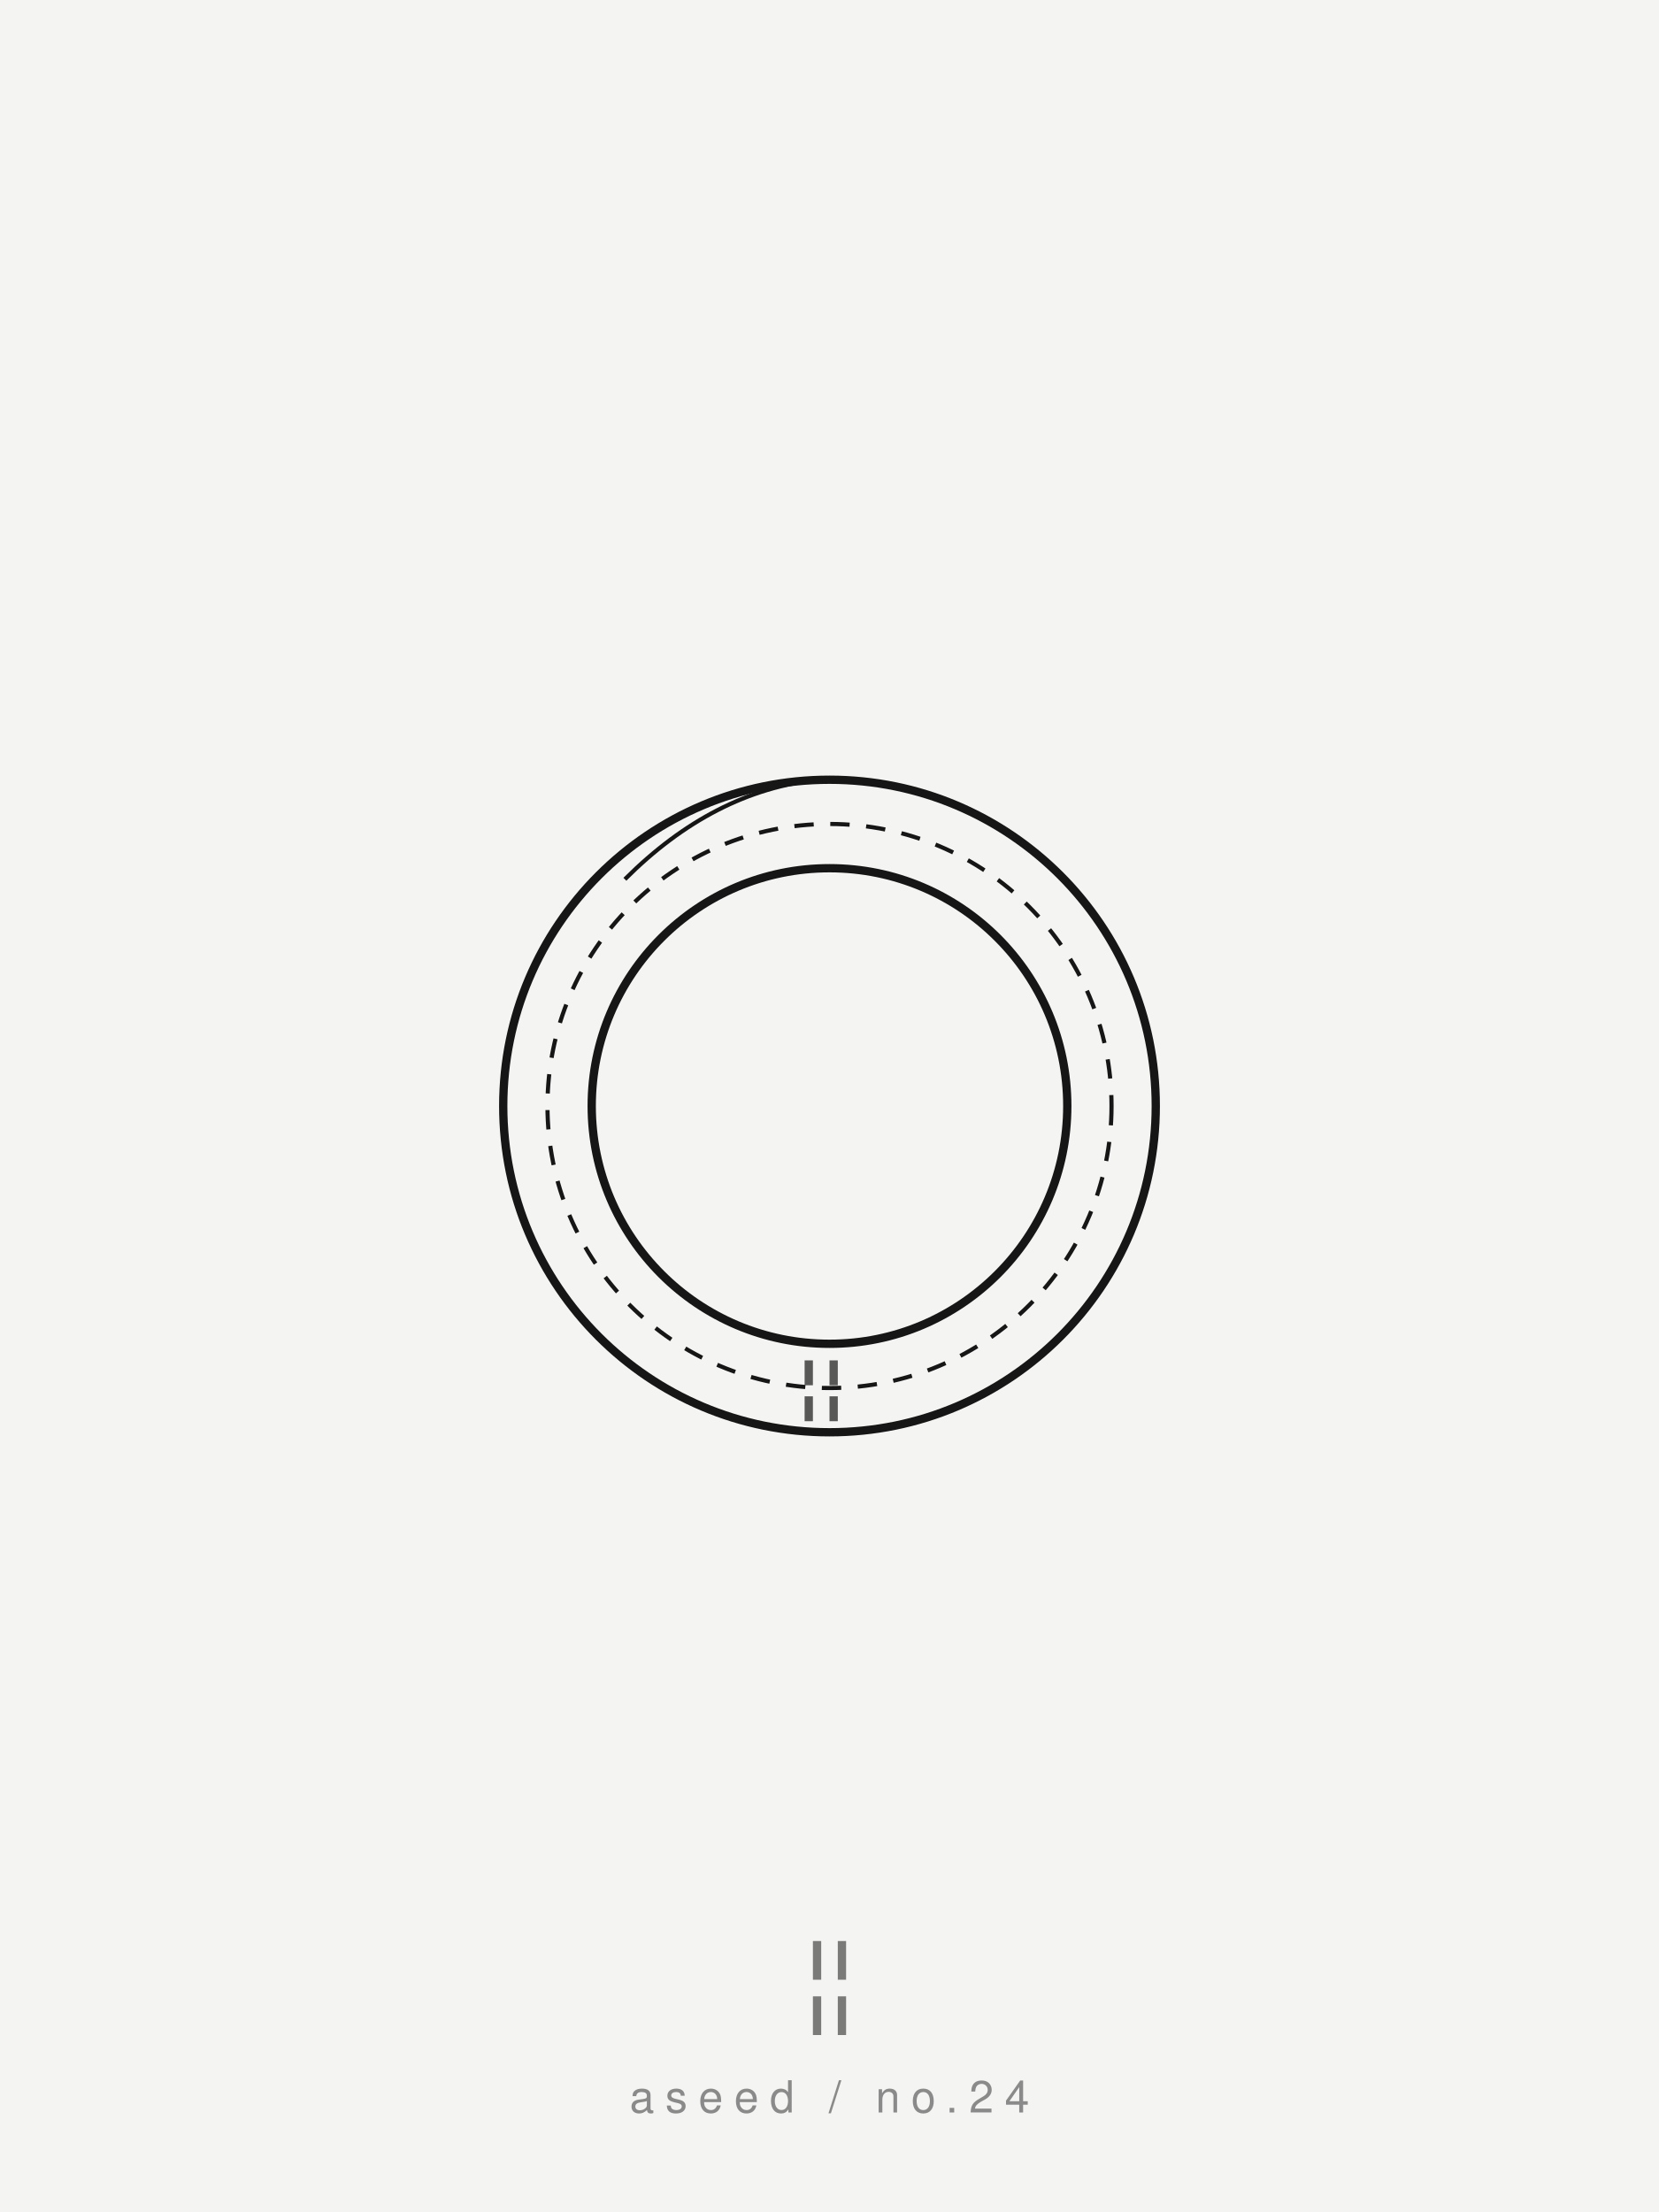
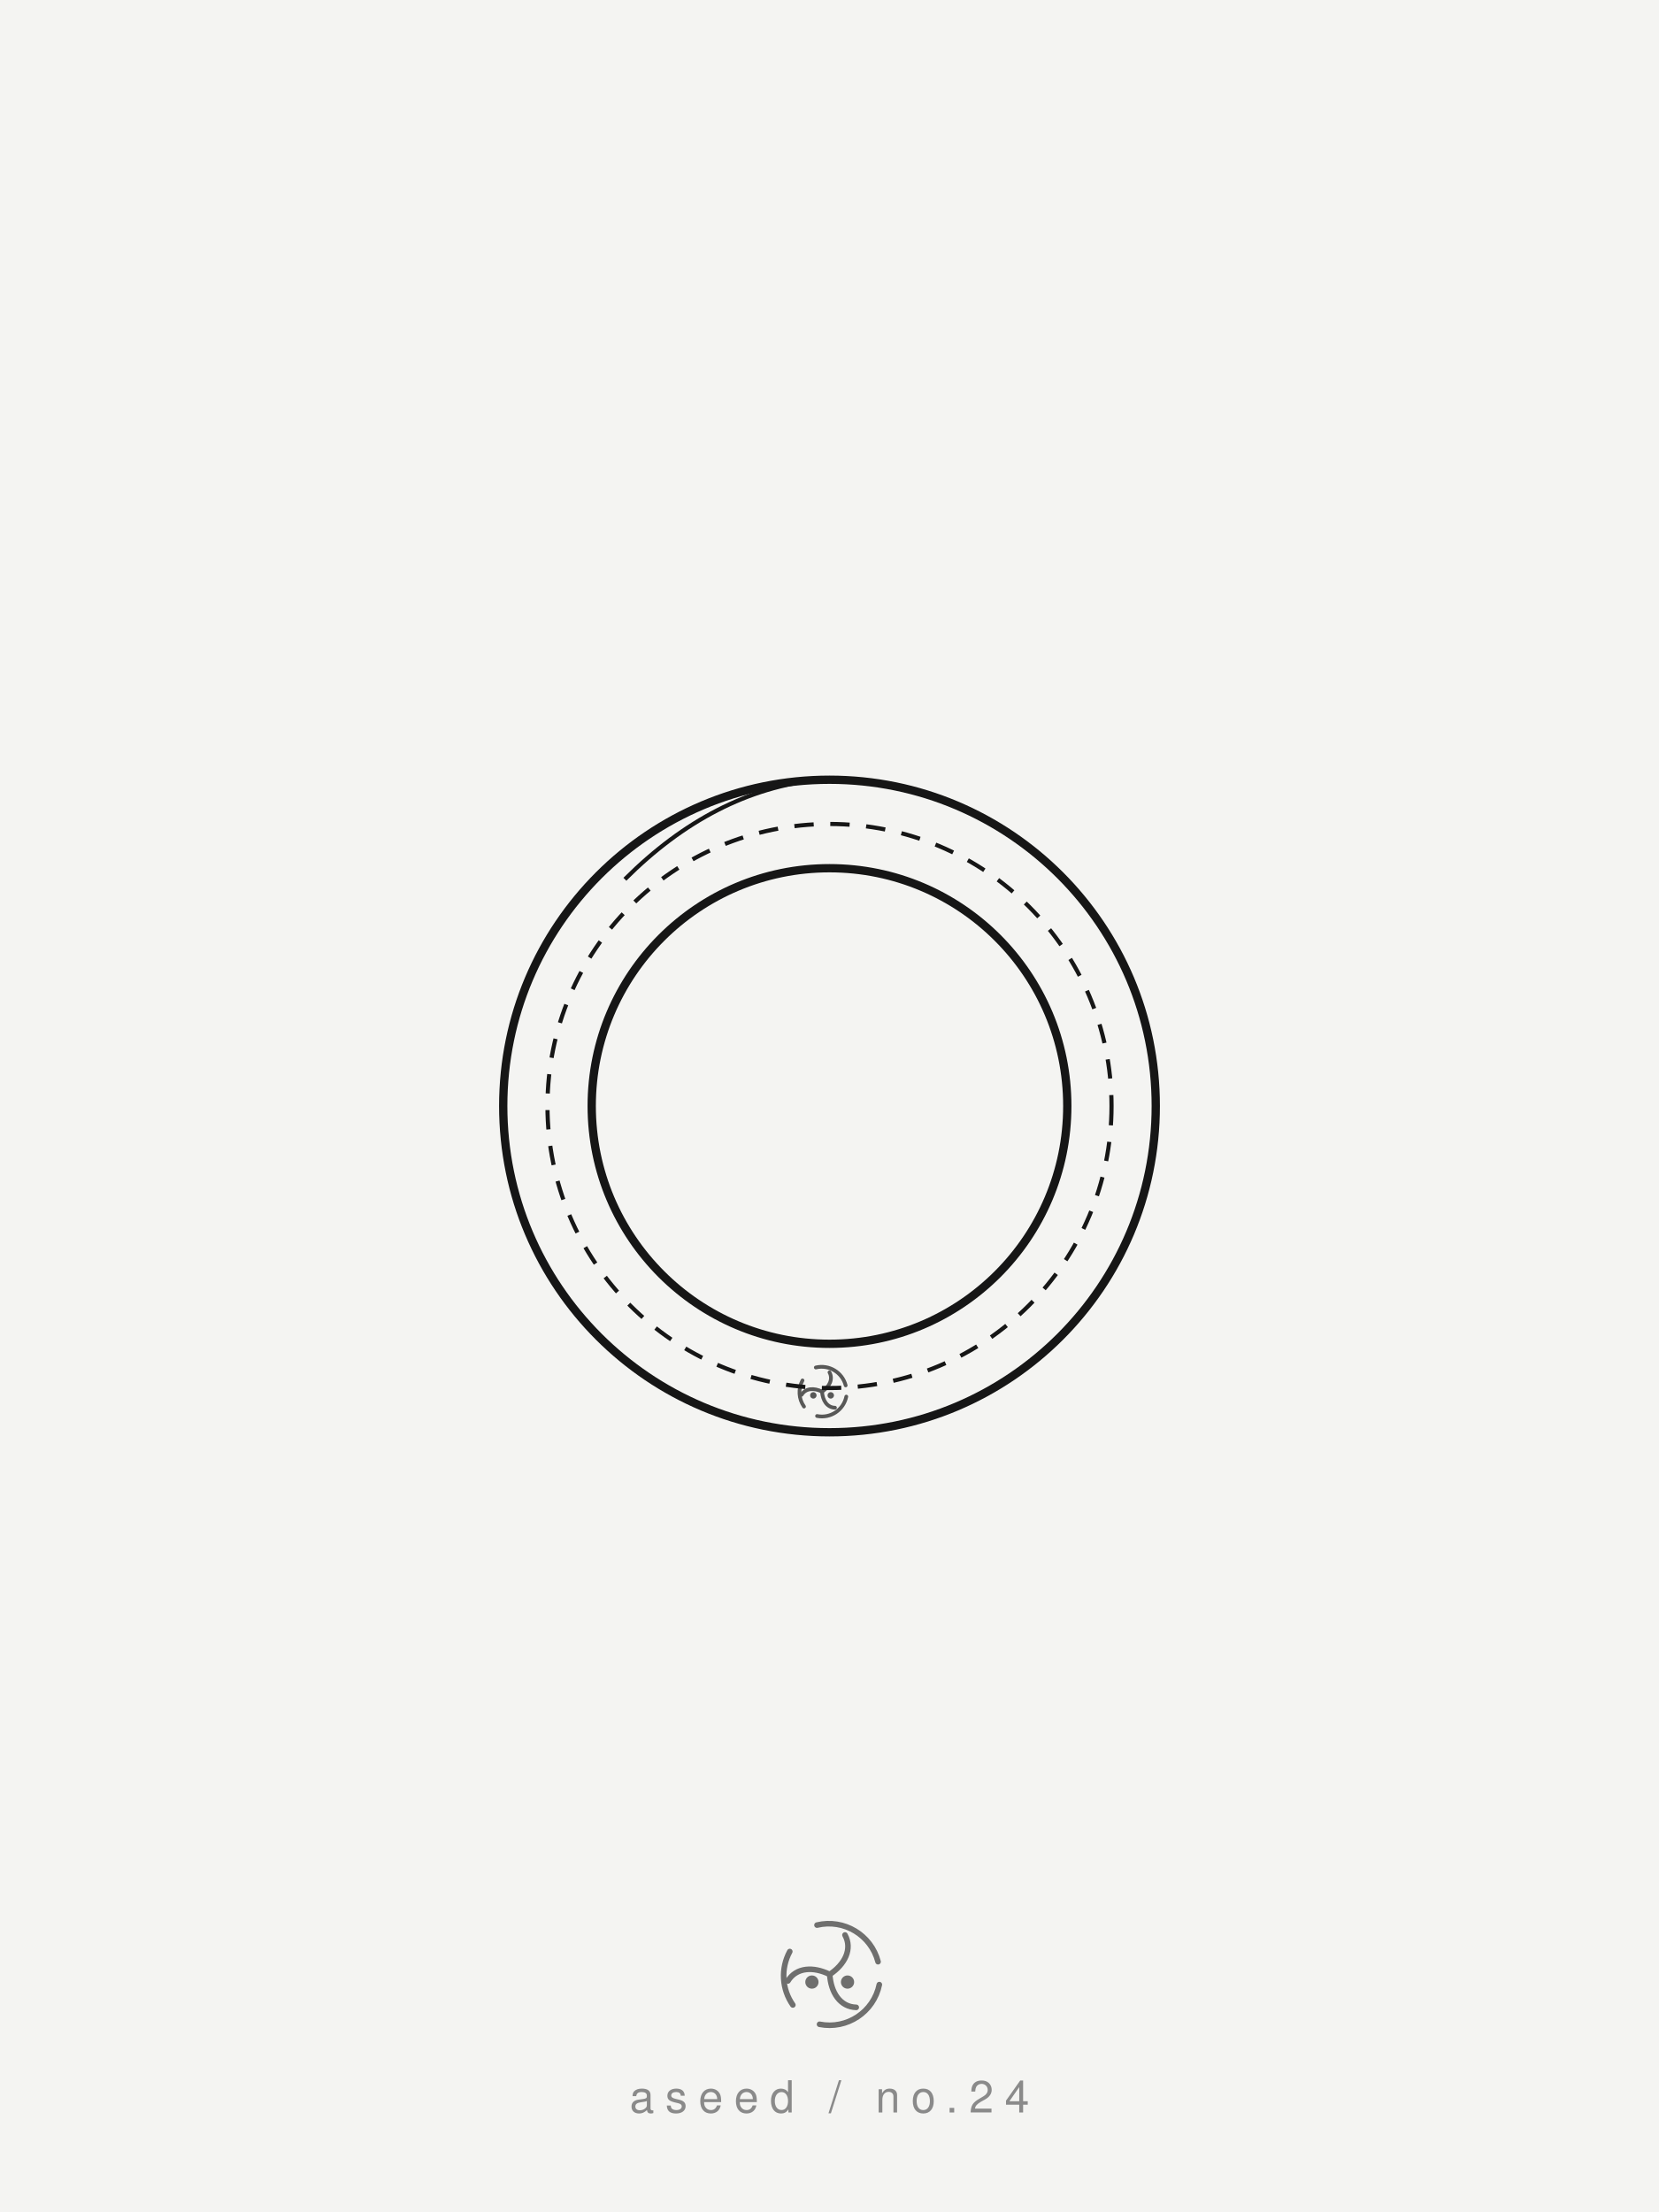
<svg xmlns="http://www.w3.org/2000/svg" viewBox="0 0 600 800">
  <rect width="600" height="800" fill="#f4f4f2" />
  <g fill="none" stroke="#161616" stroke-width="3" stroke-linecap="round" stroke-linejoin="round">
    <circle cx="300" cy="400" r="118" />
    <circle cx="300" cy="400" r="86" />
  </g>
  <g fill="none" stroke="#161616" stroke-width="1.5" stroke-dasharray="7 6">
    <circle cx="300" cy="400" r="102" />
  </g>
  <g fill="none" stroke="#161616" stroke-width="1.5">
    <path d="M226,318 Q258,286 296,282" />
  </g>
-   <g fill="#161616" opacity=".7">
-     <rect x="291" y="492" width="3" height="9" />
-     <rect x="300" y="492" width="3" height="9" />
-     <rect x="291" y="505" width="3" height="9" />
-     <rect x="300" y="505" width="3" height="9" />
+   <g fill="none" stroke="#161616" stroke-width="3" stroke-linecap="round" opacity=".7" transform="translate(286.5,492.5) scale(0.45)">
+     <path d="M43.5,28 A20,20 0 0 1 20,43.6" />
+     <path d="M9.5,36 A20,20 0 0 1 8.3,15" />
+     <path d="M19,4.6 A20,20 0 0 1 43,19" />
+     <path d="M24,24 C30,20 33,14 30,8.5" />
+     <path d="M24,24 C30,20 33,14 30,8.5" transform="rotate(120 24 24)" />
+     <path d="M24,24 C30,20 33,14 30,8.5" transform="rotate(240 24 24)" />
+     <g fill="#161616" stroke="none">
+       <circle cx="31" cy="27" r="2.6" />
+       <circle cx="17" cy="27" r="2.6" />
+     </g>
  </g>
-   <g fill="#161616" opacity=".55">
-     <rect x="294" y="702" width="3" height="14" />
-     <rect x="303" y="702" width="3" height="14" />
-     <rect x="294" y="722" width="3" height="14" />
-     <rect x="303" y="722" width="3" height="14" />
+   <g fill="none" stroke="#161616" stroke-width="2.2" stroke-linecap="round" opacity=".6" transform="translate(278,692) scale(0.92)">
+     <path d="M43.5,28 A20,20 0 0 1 20,43.6" />
+     <path d="M9.5,36 A20,20 0 0 1 8.3,15" />
+     <path d="M19,4.6 A20,20 0 0 1 43,19" />
+     <path d="M24,24 C30,20 33,14 30,8.5" />
+     <path d="M24,24 C30,20 33,14 30,8.5" transform="rotate(120 24 24)" />
+     <path d="M24,24 C30,20 33,14 30,8.5" transform="rotate(240 24 24)" />
+     <g fill="#161616" stroke="none">
+       <circle cx="31" cy="27" r="2.6" />
+       <circle cx="17" cy="27" r="2.6" />
+     </g>
  </g>
  <text x="300" y="764" font-family="Helvetica, Arial, sans-serif" font-size="16" letter-spacing="4" fill="#8a8a8a" text-anchor="middle">aseed / no.24</text>
</svg>
